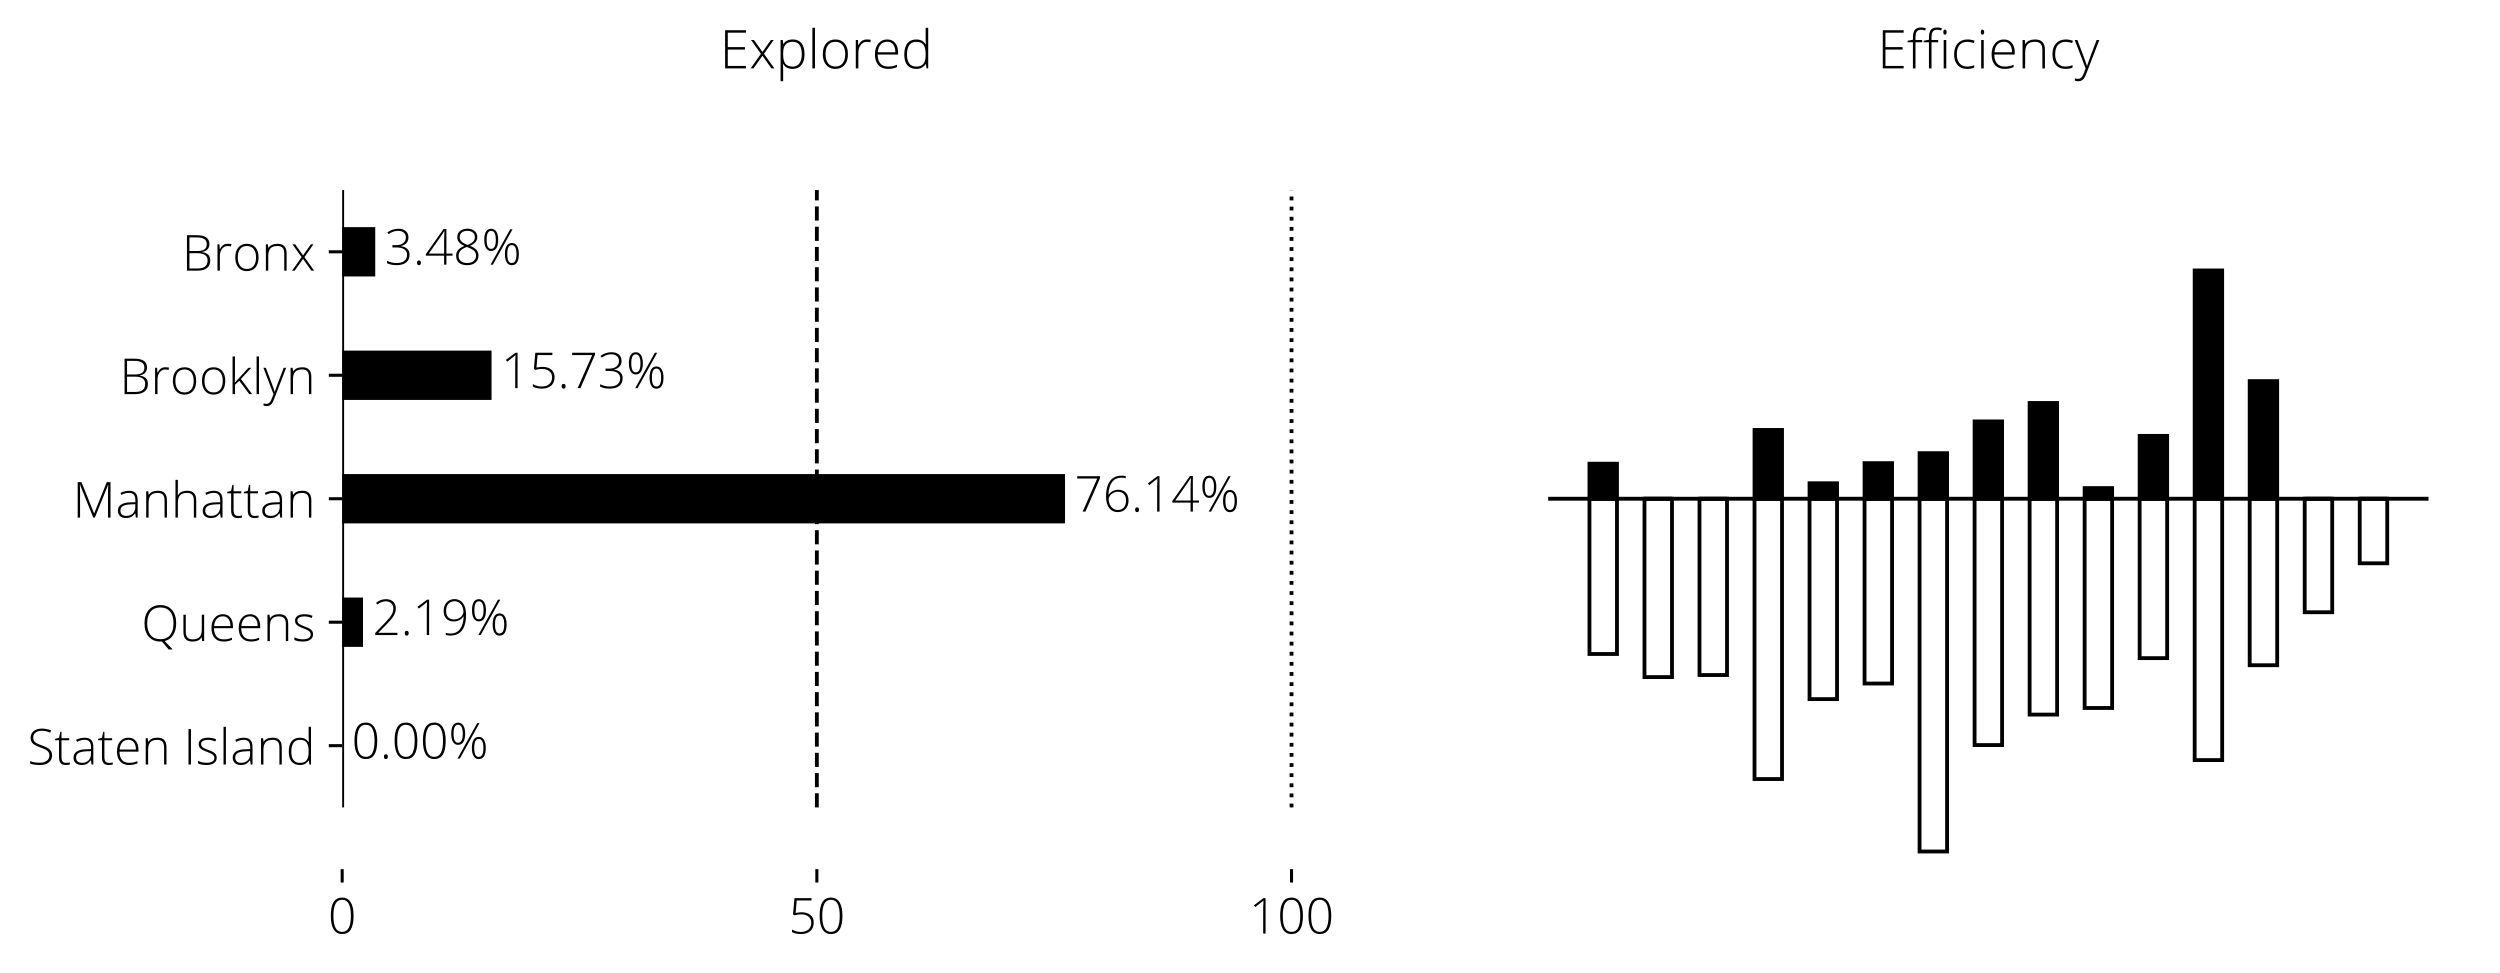
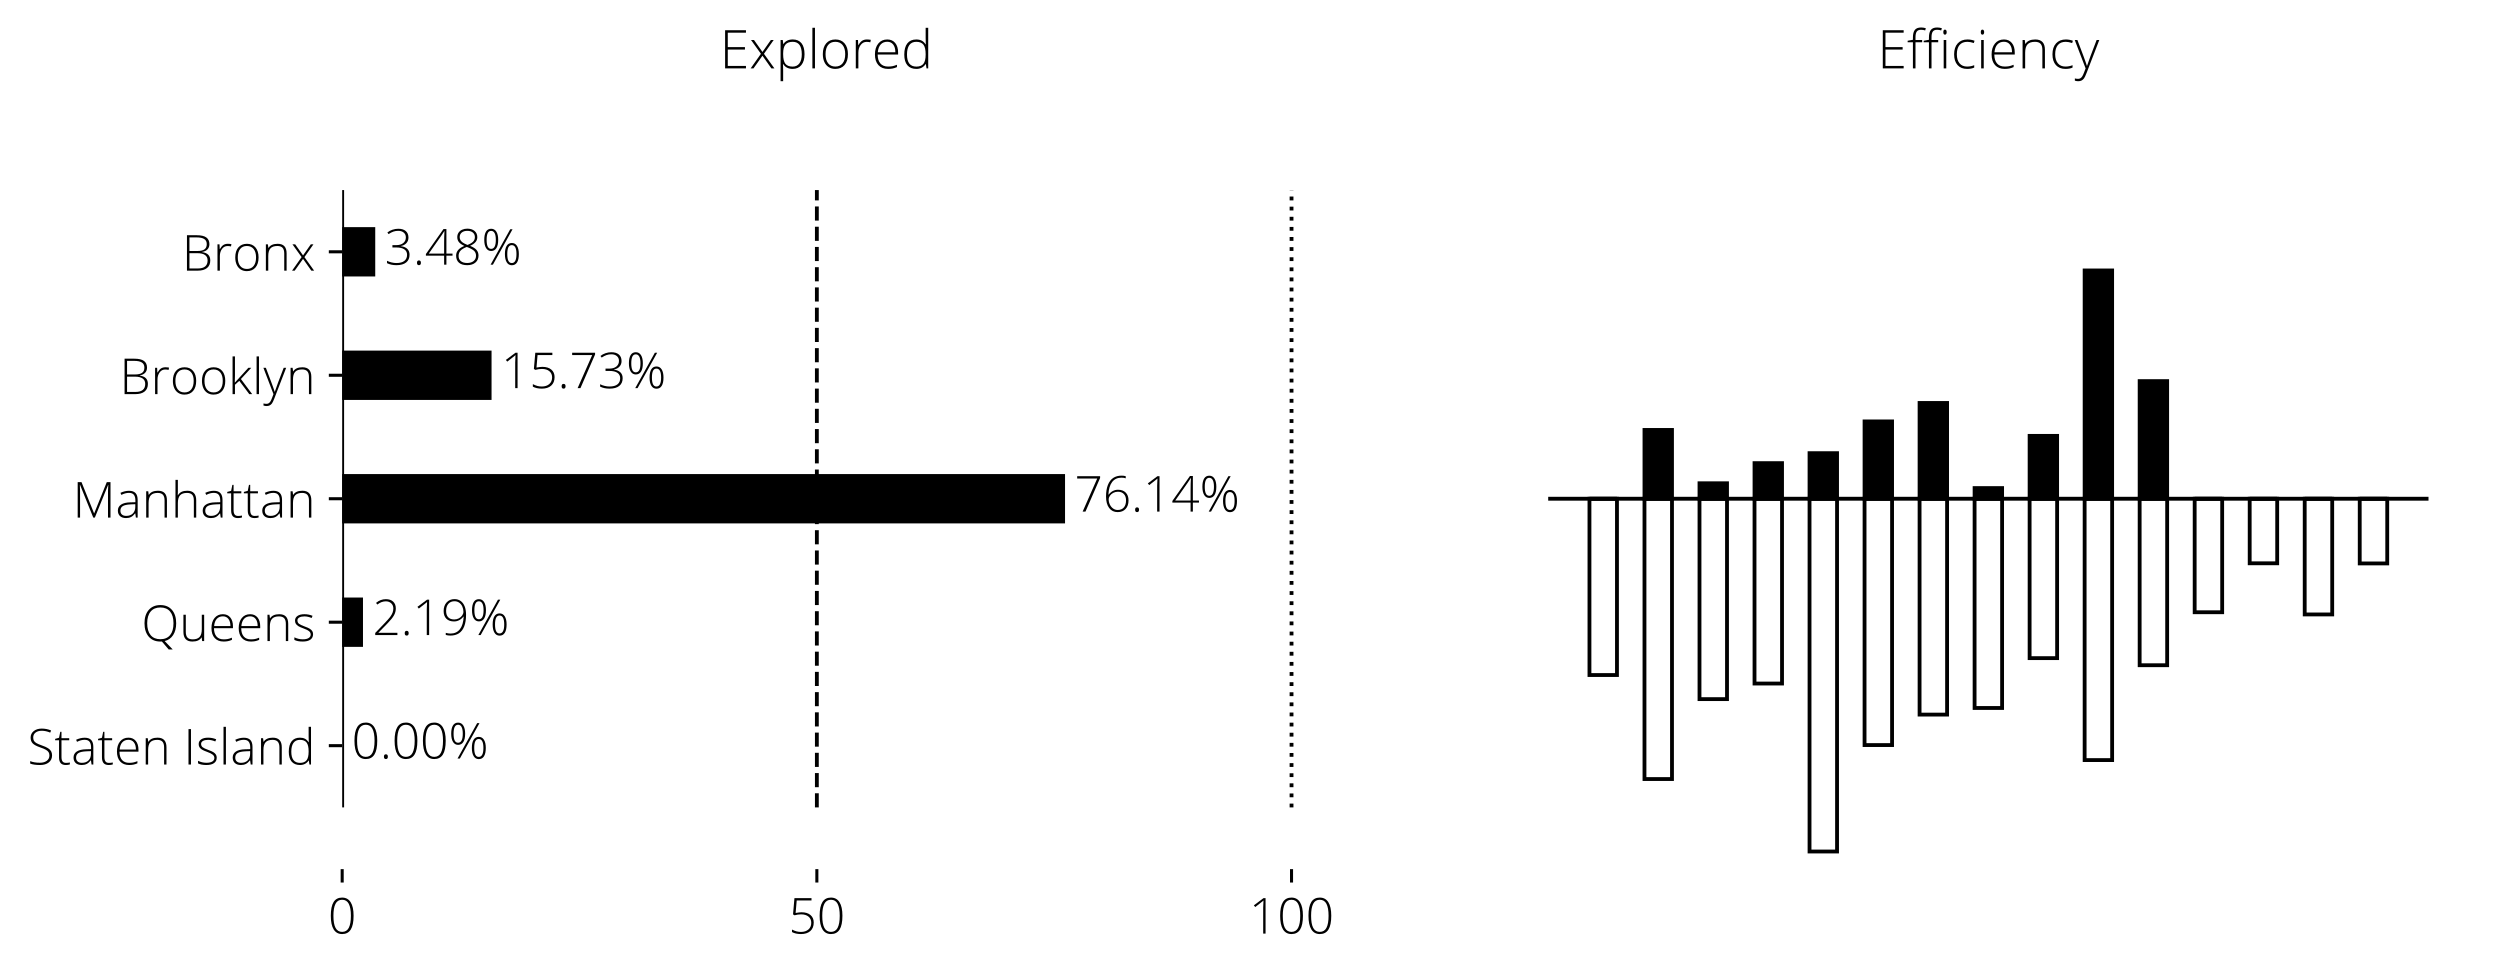
<svg xmlns="http://www.w3.org/2000/svg" xmlns:xlink="http://www.w3.org/1999/xlink" width="654.828pt" height="254.856pt" viewBox="0 0 654.828 254.856" version="1.1">
  <defs>
    <style type="text/css">*{stroke-linejoin: round; stroke-linecap: butt}</style>
  </defs>
  <g id="figure_1">
    <g id="patch_1">
      <path d="M 0 254.856  L 654.828 254.856  L 654.828 0  L 0 0  z " style="fill: #ffffff" />
    </g>
    <g id="axes_1">
      <g id="patch_2">
        <path d="M 89.628 227.654  L 343.265 227.654  L 343.265 33.614  L 89.628 33.614  L 89.628 227.654  z " style="fill: none" />
      </g>
      <g id="patch_3">
-         <path d="M 89.628 201.782  L 89.628 201.782  L 89.628 188.846  L 89.628 188.846  z " clip-path="url(#p1a93012915)" />
+         <path d="M 89.628 201.782  L 89.628 201.782  L 89.628 188.846  L 89.628 188.846  z " clip-path="url(#p0a905db0da)" />
      </g>
      <g id="patch_4">
-         <path d="M 89.628 169.442  L 95.077 169.442  L 95.077 156.506  L 89.628 156.506  z " clip-path="url(#p1a93012915)" />
+         <path d="M 89.628 169.442  L 95.077 169.442  L 95.077 156.506  L 89.628 156.506  z " clip-path="url(#p0a905db0da)" />
      </g>
      <g id="patch_5">
-         <path d="M 89.628 137.102  L 278.967 137.102  L 278.967 124.166  L 89.628 124.166  z " clip-path="url(#p1a93012915)" />
+         <path d="M 89.628 137.102  L 278.967 137.102  L 278.967 124.166  L 89.628 124.166  z " clip-path="url(#p0a905db0da)" />
      </g>
      <g id="patch_6">
-         <path d="M 89.628 104.762  L 128.753 104.762  L 128.753 91.826  L 89.628 91.826  z " clip-path="url(#p1a93012915)" />
+         <path d="M 89.628 104.762  L 128.753 104.762  L 128.753 91.826  L 89.628 91.826  z " clip-path="url(#p0a905db0da)" />
      </g>
      <g id="patch_7">
-         <path d="M 89.628 72.422  L 98.287 72.422  L 98.287 59.486  L 89.628 59.486  z " clip-path="url(#p1a93012915)" />
+         <path d="M 89.628 72.422  L 98.287 72.422  L 98.287 59.486  L 89.628 59.486  z " clip-path="url(#p0a905db0da)" />
      </g>
      <g id="matplotlib.axis_1">
        <g id="xtick_1">
          <g id="line2d_1">
            <defs>
-               <path id="mbbebbec55f" d="M 0 0  L 0 3.5  " style="stroke: #000000; stroke-width: 0.8" />
+               <path id="m823cc54714" d="M 0 0  L 0 3.5  " style="stroke: #000000; stroke-width: 0.8" />
            </defs>
            <g>
-               <use xlink:href="#mbbebbec55f" x="89.628" y="227.654" style="stroke: #000000; stroke-width: 0.8" />
+               <use xlink:href="#m823cc54714" x="89.628" y="227.654" style="stroke: #000000; stroke-width: 0.8" />
            </g>
          </g>
          <g id="text_1">
            <g transform="translate(85.91836 244.5322) scale(0.13 -0.13)">
              <defs>
                <path id="OpenSans-Light-30" d="M 3297 2297  Q 3297 1094 2930 515  Q 2563 -63 1819 -63  Q 1103 -63 731 532  Q 359 1128 359 2297  Q 359 3491 720 4066  Q 1081 4641 1819 4641  Q 2541 4641 2919 4045  Q 3297 3450 3297 2297  z M 697 2297  Q 697 1234 975 726  Q 1253 219 1819 219  Q 2409 219 2679 744  Q 2950 1269 2950 2297  Q 2950 3309 2679 3834  Q 2409 4359 1819 4359  Q 1228 4359 962 3834  Q 697 3309 697 2297  z " transform="scale(0.015625)" />
              </defs>
              <use xlink:href="#OpenSans-Light-30" />
            </g>
          </g>
        </g>
        <g id="xtick_2">
          <g id="line2d_2">
            <g>
-               <use xlink:href="#mbbebbec55f" x="213.96" y="227.654" style="stroke: #000000; stroke-width: 0.8" />
+               <use xlink:href="#m823cc54714" x="213.96" y="227.654" style="stroke: #000000; stroke-width: 0.8" />
            </g>
          </g>
          <g id="text_2">
            <g transform="translate(206.5398 244.5322) scale(0.13 -0.13)">
              <defs>
                <path id="OpenSans-Light-35" d="M 1678 2747  Q 2409 2747 2829 2394  Q 3250 2041 3250 1422  Q 3250 719 2812 328  Q 2375 -63 1606 -63  Q 1266 -63 959 4  Q 653 72 447 197  L 447 519  Q 784 347 1046 280  Q 1309 213 1606 213  Q 2206 213 2568 530  Q 2931 847 2931 1388  Q 2931 1897 2578 2187  Q 2225 2478 1619 2478  Q 1213 2478 769 2356  L 581 2478  L 763 4569  L 2963 4569  L 2963 4269  L 1056 4269  L 916 2656  Q 1403 2747 1678 2747  z " transform="scale(0.015625)" />
              </defs>
              <use xlink:href="#OpenSans-Light-35" />
              <use xlink:href="#OpenSans-Light-30" x="57.08" />
            </g>
          </g>
        </g>
        <g id="xtick_3">
          <g id="line2d_3">
            <g>
-               <use xlink:href="#mbbebbec55f" x="338.292" y="227.654" style="stroke: #000000; stroke-width: 0.8" />
+               <use xlink:href="#m823cc54714" x="338.292" y="227.654" style="stroke: #000000; stroke-width: 0.8" />
            </g>
          </g>
          <g id="text_3">
            <g transform="translate(327.1613 244.5322) scale(0.13 -0.13)">
              <defs>
                <path id="OpenSans-Light-31" d="M 2131 0  L 1825 0  L 1825 3328  Q 1825 3781 1863 4269  Q 1816 4222 1766 4178  Q 1716 4134 800 3419  L 622 3641  L 1863 4569  L 2131 4569  L 2131 0  z " transform="scale(0.015625)" />
              </defs>
              <use xlink:href="#OpenSans-Light-31" />
              <use xlink:href="#OpenSans-Light-30" x="57.08" />
              <use xlink:href="#OpenSans-Light-30" x="114.16" />
            </g>
          </g>
        </g>
      </g>
      <g id="matplotlib.axis_2">
        <g id="ytick_1">
          <g id="line2d_4">
            <defs>
-               <path id="mc8500f0897" d="M 0 0  L -3.5 0  " style="stroke: #000000; stroke-width: 0.8" />
+               <path id="m855f673fe7" d="M 0 0  L -3.5 0  " style="stroke: #000000; stroke-width: 0.8" />
            </defs>
            <g>
-               <use xlink:href="#mc8500f0897" x="89.628" y="195.314" style="stroke: #000000; stroke-width: 0.8" />
+               <use xlink:href="#m855f673fe7" x="89.628" y="195.314" style="stroke: #000000; stroke-width: 0.8" />
            </g>
          </g>
          <g id="text_4">
            <g transform="translate(7.2 200.2532) scale(0.13 -0.13)">
              <defs>
                <path id="OpenSans-Light-53" d="M 3169 1178  Q 3169 606 2748 271  Q 2328 -63 1631 -63  Q 794 -63 347 122  L 347 441  Q 841 231 1606 231  Q 2169 231 2498 489  Q 2828 747 2828 1166  Q 2828 1425 2718 1595  Q 2609 1766 2362 1906  Q 2116 2047 1638 2209  Q 938 2450 670 2729  Q 403 3009 403 3475  Q 403 3988 804 4311  Q 1206 4634 1838 4634  Q 2481 4634 3047 4391  L 2931 4116  Q 2363 4353 1844 4353  Q 1338 4353 1038 4118  Q 738 3884 738 3481  Q 738 3228 830 3065  Q 922 2903 1131 2773  Q 1341 2644 1850 2463  Q 2384 2278 2653 2104  Q 2922 1931 3045 1711  Q 3169 1491 3169 1178  z " transform="scale(0.015625)" />
                <path id="OpenSans-Light-74" d="M 1466 213  Q 1759 213 1978 263  L 1978 13  Q 1753 -63 1459 -63  Q 1009 -63 795 178  Q 581 419 581 934  L 581 3128  L 78 3128  L 78 3309  L 581 3450  L 738 4219  L 897 4219  L 897 3397  L 1894 3397  L 1894 3128  L 897 3128  L 897 978  Q 897 588 1034 400  Q 1172 213 1466 213  z " transform="scale(0.015625)" />
                <path id="OpenSans-Light-61" d="M 2631 0  L 2553 538  L 2528 538  Q 2272 209 2001 73  Q 1731 -63 1363 -63  Q 863 -63 584 193  Q 306 450 306 903  Q 306 1400 720 1675  Q 1134 1950 1919 1966  L 2566 1984  L 2566 2209  Q 2566 2694 2369 2941  Q 2172 3188 1734 3188  Q 1263 3188 756 2925  L 641 3194  Q 1200 3456 1747 3456  Q 2306 3456 2582 3165  Q 2859 2875 2859 2259  L 2859 0  L 2631 0  z M 1381 219  Q 1925 219 2239 530  Q 2553 841 2553 1394  L 2553 1728  L 1959 1703  Q 1244 1669 939 1480  Q 634 1291 634 891  Q 634 572 829 395  Q 1025 219 1381 219  z " transform="scale(0.015625)" />
                <path id="OpenSans-Light-65" d="M 1941 -63  Q 1200 -63 786 393  Q 372 850 372 1672  Q 372 2484 772 2973  Q 1172 3463 1850 3463  Q 2450 3463 2797 3044  Q 3144 2625 3144 1906  L 3144 1656  L 697 1656  Q 703 956 1023 587  Q 1344 219 1941 219  Q 2231 219 2451 259  Q 2672 300 3009 434  L 3009 153  Q 2722 28 2478 -17  Q 2234 -63 1941 -63  z M 1850 3188  Q 1359 3188 1062 2864  Q 766 2541 716 1931  L 2816 1931  Q 2816 2522 2559 2855  Q 2303 3188 1850 3188  z " transform="scale(0.015625)" />
                <path id="OpenSans-Light-6e" d="M 2938 0  L 2938 2203  Q 2938 2716 2722 2948  Q 2506 3181 2053 3181  Q 1444 3181 1161 2873  Q 878 2566 878 1875  L 878 0  L 569 0  L 569 3397  L 831 3397  L 891 2931  L 909 2931  Q 1241 3463 2088 3463  Q 3244 3463 3244 2222  L 3244 0  L 2938 0  z " transform="scale(0.015625)" />
                <path id="OpenSans-Light-20" transform="scale(0.015625)" />
                <path id="OpenSans-Light-49" d="M 647 0  L 647 4569  L 966 4569  L 966 0  L 647 0  z " transform="scale(0.015625)" />
                <path id="OpenSans-Light-73" d="M 2675 884  Q 2675 428 2328 182  Q 1981 -63 1344 -63  Q 663 -63 263 147  L 263 481  Q 775 225 1344 225  Q 1847 225 2108 392  Q 2369 559 2369 838  Q 2369 1094 2161 1269  Q 1953 1444 1478 1613  Q 969 1797 762 1930  Q 556 2063 451 2230  Q 347 2397 347 2638  Q 347 3019 667 3241  Q 988 3463 1563 3463  Q 2113 3463 2606 3256  L 2491 2975  Q 1991 3181 1563 3181  Q 1147 3181 903 3043  Q 659 2906 659 2663  Q 659 2397 848 2237  Q 1038 2078 1588 1881  Q 2047 1716 2256 1583  Q 2466 1450 2570 1281  Q 2675 1113 2675 884  z " transform="scale(0.015625)" />
                <path id="OpenSans-Light-6c" d="M 878 0  L 569 0  L 569 4863  L 878 4863  L 878 0  z " transform="scale(0.015625)" />
                <path id="OpenSans-Light-64" d="M 1813 3463  Q 2181 3463 2450 3328  Q 2719 3194 2931 2869  L 2950 2869  Q 2931 3263 2931 3641  L 2931 4863  L 3238 4863  L 3238 0  L 3034 0  L 2956 519  L 2931 519  Q 2544 -63 1819 -63  Q 1116 -63 744 375  Q 372 813 372 1650  Q 372 2531 740 2997  Q 1109 3463 1813 3463  z M 1813 3181  Q 1256 3181 976 2790  Q 697 2400 697 1656  Q 697 213 1819 213  Q 2394 213 2662 547  Q 2931 881 2931 1650  L 2931 1703  Q 2931 2491 2667 2836  Q 2403 3181 1813 3181  z " transform="scale(0.015625)" />
              </defs>
              <use xlink:href="#OpenSans-Light-53" />
              <use xlink:href="#OpenSans-Light-74" x="54.492" />
              <use xlink:href="#OpenSans-Light-61" x="87.988" />
              <use xlink:href="#OpenSans-Light-74" x="140.967" />
              <use xlink:href="#OpenSans-Light-65" x="174.463" />
              <use xlink:href="#OpenSans-Light-6e" x="229.346" />
              <use xlink:href="#OpenSans-Light-20" x="288.33" />
              <use xlink:href="#OpenSans-Light-49" x="314.307" />
              <use xlink:href="#OpenSans-Light-73" x="339.502" />
              <use xlink:href="#OpenSans-Light-6c" x="386.084" />
              <use xlink:href="#OpenSans-Light-61" x="408.691" />
              <use xlink:href="#OpenSans-Light-6e" x="461.67" />
              <use xlink:href="#OpenSans-Light-64" x="520.654" />
            </g>
          </g>
        </g>
        <g id="ytick_2">
          <g id="line2d_5">
            <g>
-               <use xlink:href="#mc8500f0897" x="89.628" y="162.974" style="stroke: #000000; stroke-width: 0.8" />
+               <use xlink:href="#m855f673fe7" x="89.628" y="162.974" style="stroke: #000000; stroke-width: 0.8" />
            </g>
          </g>
          <g id="text_5">
            <g transform="translate(37.03094 167.9132) scale(0.13 -0.13)">
              <defs>
                <path id="OpenSans-Light-51" d="M 4488 2291  Q 4488 1372 4094 770  Q 3700 169 3003 0  L 4044 -1088  L 3525 -1088  L 2644 -56  L 2541 -63  L 2444 -63  Q 1491 -63 947 570  Q 403 1203 403 2297  Q 403 3388 951 4014  Q 1500 4641 2450 4641  Q 3406 4641 3947 4011  Q 4488 3381 4488 2291  z M 750 2291  Q 750 1309 1187 773  Q 1625 238 2444 238  Q 3269 238 3705 769  Q 4141 1300 4141 2291  Q 4141 3278 3705 3804  Q 3269 4331 2450 4331  Q 1634 4331 1192 3800  Q 750 3269 750 2291  z " transform="scale(0.015625)" />
                <path id="OpenSans-Light-75" d="M 838 3397  L 838 1197  Q 838 684 1053 451  Q 1269 219 1722 219  Q 2328 219 2614 525  Q 2900 831 2900 1522  L 2900 3397  L 3206 3397  L 3206 0  L 2944 0  L 2888 469  L 2869 469  Q 2538 -63 1691 -63  Q 531 -63 531 1178  L 531 3397  L 838 3397  z " transform="scale(0.015625)" />
              </defs>
              <use xlink:href="#OpenSans-Light-51" />
              <use xlink:href="#OpenSans-Light-75" x="76.416" />
              <use xlink:href="#OpenSans-Light-65" x="135.4" />
              <use xlink:href="#OpenSans-Light-65" x="190.283" />
              <use xlink:href="#OpenSans-Light-6e" x="245.166" />
              <use xlink:href="#OpenSans-Light-73" x="304.15" />
            </g>
          </g>
        </g>
        <g id="ytick_3">
          <g id="line2d_6">
            <g>
-               <use xlink:href="#mc8500f0897" x="89.628" y="130.634" style="stroke: #000000; stroke-width: 0.8" />
+               <use xlink:href="#m855f673fe7" x="89.628" y="130.634" style="stroke: #000000; stroke-width: 0.8" />
            </g>
          </g>
          <g id="text_6">
            <g transform="translate(19.03406 135.5732) scale(0.13 -0.13)">
              <defs>
                <path id="OpenSans-Light-4d" d="M 2656 0  L 953 4219  L 928 4219  Q 953 3831 953 3425  L 953 0  L 647 0  L 647 4569  L 1141 4569  L 2759 550  L 2778 550  L 4397 4569  L 4878 4569  L 4878 0  L 4556 0  L 4556 3463  Q 4556 3825 4594 4213  L 4569 4213  L 2859 0  L 2656 0  z " transform="scale(0.015625)" />
                <path id="OpenSans-Light-68" d="M 2938 0  L 2938 2203  Q 2938 2716 2722 2948  Q 2506 3181 2053 3181  Q 1444 3181 1161 2873  Q 878 2566 878 1875  L 878 0  L 569 0  L 569 4863  L 878 4863  L 878 3316  L 863 2881  L 884 2881  Q 1075 3188 1365 3325  Q 1656 3463 2088 3463  Q 3244 3463 3244 2222  L 3244 0  L 2938 0  z " transform="scale(0.015625)" />
              </defs>
              <use xlink:href="#OpenSans-Light-4d" />
              <use xlink:href="#OpenSans-Light-61" x="86.279" />
              <use xlink:href="#OpenSans-Light-6e" x="139.258" />
              <use xlink:href="#OpenSans-Light-68" x="198.242" />
              <use xlink:href="#OpenSans-Light-61" x="257.227" />
              <use xlink:href="#OpenSans-Light-74" x="310.205" />
              <use xlink:href="#OpenSans-Light-74" x="343.701" />
              <use xlink:href="#OpenSans-Light-61" x="377.197" />
              <use xlink:href="#OpenSans-Light-6e" x="430.176" />
            </g>
          </g>
        </g>
        <g id="ytick_4">
          <g id="line2d_7">
            <g>
-               <use xlink:href="#mc8500f0897" x="89.628" y="98.294" style="stroke: #000000; stroke-width: 0.8" />
+               <use xlink:href="#m855f673fe7" x="89.628" y="98.294" style="stroke: #000000; stroke-width: 0.8" />
            </g>
          </g>
          <g id="text_7">
            <g transform="translate(31.31703 103.2332) scale(0.13 -0.13)">
              <defs>
                <path id="OpenSans-Light-42" d="M 647 4569  L 1900 4569  Q 2747 4569 3144 4281  Q 3541 3994 3541 3413  Q 3541 3016 3298 2752  Q 3056 2488 2591 2413  L 2591 2394  Q 3138 2313 3395 2048  Q 3653 1784 3653 1313  Q 3653 681 3234 340  Q 2816 0 2047 0  L 647 0  L 647 4569  z M 966 2534  L 1972 2534  Q 2616 2534 2908 2748  Q 3200 2963 3200 3419  Q 3200 3875 2870 4081  Q 2541 4288 1888 4288  L 966 4288  L 966 2534  z M 966 2253  L 966 281  L 2041 281  Q 3309 281 3309 1313  Q 3309 2253 1972 2253  L 966 2253  z " transform="scale(0.015625)" />
                <path id="OpenSans-Light-72" d="M 1906 3463  Q 2122 3463 2369 3419  L 2309 3122  Q 2097 3175 1869 3175  Q 1434 3175 1156 2806  Q 878 2438 878 1875  L 878 0  L 569 0  L 569 3397  L 831 3397  L 863 2784  L 884 2784  Q 1094 3159 1331 3311  Q 1569 3463 1906 3463  z " transform="scale(0.015625)" />
                <path id="OpenSans-Light-6f" d="M 3378 1703  Q 3378 872 2975 404  Q 2572 -63 1863 -63  Q 1416 -63 1075 153  Q 734 369 553 772  Q 372 1175 372 1703  Q 372 2534 775 2998  Q 1178 3463 1881 3463  Q 2581 3463 2979 2992  Q 3378 2522 3378 1703  z M 697 1703  Q 697 1003 1005 611  Q 1313 219 1875 219  Q 2438 219 2745 611  Q 3053 1003 3053 1703  Q 3053 2406 2742 2793  Q 2431 3181 1869 3181  Q 1306 3181 1001 2795  Q 697 2409 697 1703  z " transform="scale(0.015625)" />
                <path id="OpenSans-Light-6b" d="M 872 1491  L 2606 3397  L 2981 3397  L 1644 1947  L 3097 0  L 2725 0  L 1434 1716  L 878 1209  L 878 0  L 569 0  L 569 4863  L 878 4863  L 878 2425  L 856 1491  L 872 1491  z " transform="scale(0.015625)" />
                <path id="OpenSans-Light-79" d="M 0 3397  L 319 3397  L 1038 1491  Q 1366 613 1453 306  L 1472 306  Q 1603 709 1900 1509  L 2619 3397  L 2938 3397  L 1416 -550  Q 1231 -1031 1106 -1200  Q 981 -1369 814 -1453  Q 647 -1538 409 -1538  Q 231 -1538 13 -1472  L 13 -1203  Q 194 -1253 403 -1253  Q 563 -1253 684 -1178  Q 806 -1103 904 -945  Q 1003 -788 1133 -445  Q 1263 -103 1300 0  L 0 3397  z " transform="scale(0.015625)" />
              </defs>
              <use xlink:href="#OpenSans-Light-42" />
              <use xlink:href="#OpenSans-Light-72" x="62.695" />
              <use xlink:href="#OpenSans-Light-6f" x="101.611" />
              <use xlink:href="#OpenSans-Light-6f" x="160.205" />
              <use xlink:href="#OpenSans-Light-6b" x="218.799" />
              <use xlink:href="#OpenSans-Light-6c" x="267.188" />
              <use xlink:href="#OpenSans-Light-79" x="289.795" />
              <use xlink:href="#OpenSans-Light-6e" x="335.693" />
            </g>
          </g>
        </g>
        <g id="ytick_5">
          <g id="line2d_8">
            <g>
-               <use xlink:href="#mc8500f0897" x="89.628" y="65.954" style="stroke: #000000; stroke-width: 0.8" />
+               <use xlink:href="#m855f673fe7" x="89.628" y="65.954" style="stroke: #000000; stroke-width: 0.8" />
            </g>
          </g>
          <g id="text_8">
            <g transform="translate(47.65641 70.89317) scale(0.13 -0.13)">
              <defs>
                <path id="OpenSans-Light-78" d="M 1403 1747  L 219 3397  L 575 3397  L 1588 1966  L 2591 3397  L 2931 3397  L 1766 1747  L 3016 0  L 2656 0  L 1588 1516  L 513 0  L 172 0  L 1403 1747  z " transform="scale(0.015625)" />
              </defs>
              <use xlink:href="#OpenSans-Light-42" />
              <use xlink:href="#OpenSans-Light-72" x="62.695" />
              <use xlink:href="#OpenSans-Light-6f" x="101.611" />
              <use xlink:href="#OpenSans-Light-6e" x="160.205" />
              <use xlink:href="#OpenSans-Light-78" x="219.189" />
            </g>
          </g>
        </g>
      </g>
      <g id="LineCollection_1">
-         <path d="M 89.628 211.484  L 89.628 49.784  " clip-path="url(#p1a93012915)" style="fill: none; stroke: #000000" />
+         <path d="M 89.628 211.484  L 89.628 49.784  " clip-path="url(#p0a905db0da)" style="fill: none; stroke: #000000" />
      </g>
      <g id="LineCollection_2">
-         <path d="M 213.96 211.484  L 213.96 49.784  " clip-path="url(#p1a93012915)" style="fill: none; stroke-dasharray: 3.7,1.6; stroke-dashoffset: 0; stroke: #000000" />
+         <path d="M 213.96 211.484  L 213.96 49.784  " clip-path="url(#p0a905db0da)" style="fill: none; stroke-dasharray: 3.7,1.6; stroke-dashoffset: 0; stroke: #000000" />
      </g>
      <g id="LineCollection_3">
-         <path d="M 338.292 211.484  L 338.292 49.784  " clip-path="url(#p1a93012915)" style="fill: none; stroke-dasharray: 1,1.65; stroke-dashoffset: 0; stroke: #000000" />
+         <path d="M 338.292 211.484  L 338.292 49.784  " clip-path="url(#p0a905db0da)" style="fill: none; stroke-dasharray: 1,1.65; stroke-dashoffset: 0; stroke: #000000" />
      </g>
      <g id="text_9">
        <g transform="translate(92.11507 198.6911) scale(0.13 -0.13)">
          <defs>
            <path id="OpenSans-Light-2e" d="M 506 244  Q 506 550 756 550  Q 1013 550 1013 244  Q 1013 -63 756 -63  Q 506 -63 506 244  z " transform="scale(0.015625)" />
            <path id="OpenSans-Light-25" d="M 659 3206  Q 659 2625 800 2333  Q 941 2041 1241 2041  Q 1844 2041 1844 3206  Q 1844 3781 1689 4070  Q 1534 4359 1241 4359  Q 941 4359 800 4070  Q 659 3781 659 3206  z M 2150 3206  Q 2150 2500 1915 2133  Q 1681 1766 1241 1766  Q 825 1766 589 2142  Q 353 2519 353 3206  Q 353 3903 578 4268  Q 803 4634 1241 4634  Q 1675 4634 1912 4257  Q 2150 3881 2150 3206  z M 3322 1369  Q 3322 791 3462 502  Q 3603 213 3903 213  Q 4506 213 4506 1369  Q 4506 2522 3903 2522  Q 3603 2522 3462 2236  Q 3322 1950 3322 1369  z M 4813 1369  Q 4813 663 4581 295  Q 4350 -72 3909 -72  Q 3484 -72 3250 308  Q 3016 688 3016 1369  Q 3016 2072 3245 2434  Q 3475 2797 3909 2797  Q 4338 2797 4575 2422  Q 4813 2047 4813 1369  z M 4000 4569  L 1466 0  L 1166 0  L 3700 4569  L 4000 4569  z " transform="scale(0.015625)" />
          </defs>
          <use xlink:href="#OpenSans-Light-30" />
          <use xlink:href="#OpenSans-Light-2e" x="57.08" />
          <use xlink:href="#OpenSans-Light-30" x="80.859" />
          <use xlink:href="#OpenSans-Light-30" x="137.939" />
          <use xlink:href="#OpenSans-Light-25" x="195.02" />
        </g>
      </g>
      <g id="text_10">
        <g transform="translate(97.5641 166.3511) scale(0.13 -0.13)">
          <defs>
            <path id="OpenSans-Light-32" d="M 3213 0  L 353 0  L 353 275  L 1569 1544  Q 2081 2075 2287 2356  Q 2494 2638 2591 2894  Q 2688 3150 2688 3431  Q 2688 3841 2419 4097  Q 2150 4353 1722 4353  Q 1150 4353 628 3938  L 459 4153  Q 1031 4634 1728 4634  Q 2325 4634 2667 4315  Q 3009 3997 3009 3438  Q 3009 2984 2779 2561  Q 2550 2138 1941 1516  L 769 313  L 769 300  L 3213 300  L 3213 0  z " transform="scale(0.015625)" />
            <path id="OpenSans-Light-39" d="M 3238 2631  Q 3238 1731 3002 1125  Q 2766 519 2314 228  Q 1863 -63 1222 -63  Q 897 -63 622 19  L 622 288  Q 756 244 945 220  Q 1134 197 1234 197  Q 2006 197 2443 755  Q 2881 1313 2931 2381  L 2894 2381  Q 2666 2081 2350 1920  Q 2034 1759 1691 1759  Q 1056 1759 701 2109  Q 347 2459 347 3103  Q 347 3791 736 4216  Q 1125 4641 1747 4641  Q 2197 4641 2534 4405  Q 2872 4169 3055 3712  Q 3238 3256 3238 2631  z M 1747 4366  Q 1253 4366 959 4033  Q 666 3700 666 3122  Q 666 2578 937 2297  Q 1209 2016 1716 2016  Q 2031 2016 2304 2156  Q 2578 2297 2739 2530  Q 2900 2763 2900 3003  Q 2900 3369 2754 3687  Q 2609 4006 2348 4186  Q 2088 4366 1747 4366  z " transform="scale(0.015625)" />
          </defs>
          <use xlink:href="#OpenSans-Light-32" />
          <use xlink:href="#OpenSans-Light-2e" x="57.08" />
          <use xlink:href="#OpenSans-Light-31" x="80.859" />
          <use xlink:href="#OpenSans-Light-39" x="137.939" />
          <use xlink:href="#OpenSans-Light-25" x="195.02" />
        </g>
      </g>
      <g id="text_11">
        <g transform="translate(281.4537 134.0111) scale(0.13 -0.13)">
          <defs>
            <path id="OpenSans-Light-37" d="M 1044 0  L 2925 4269  L 341 4269  L 341 4569  L 3297 4569  L 3297 4341  L 1409 0  L 1044 0  z " transform="scale(0.015625)" />
            <path id="OpenSans-Light-36" d="M 409 1947  Q 409 2838 651 3445  Q 894 4053 1339 4347  Q 1784 4641 2413 4641  Q 2706 4641 2950 4569  L 2950 4294  Q 2722 4378 2400 4378  Q 1628 4378 1198 3822  Q 769 3266 716 2203  L 756 2203  Q 994 2509 1300 2665  Q 1606 2822 1947 2822  Q 2588 2822 2948 2456  Q 3309 2091 3309 1447  Q 3309 747 2929 342  Q 2550 -63 1906 -63  Q 1213 -63 811 467  Q 409 997 409 1947  z M 1906 213  Q 2419 213 2703 534  Q 2988 856 2988 1453  Q 2988 1978 2706 2272  Q 2425 2566 1941 2566  Q 1622 2566 1348 2425  Q 1075 2284 912 2051  Q 750 1819 750 1575  Q 750 1228 904 908  Q 1059 588 1323 400  Q 1588 213 1906 213  z " transform="scale(0.015625)" />
            <path id="OpenSans-Light-34" d="M 3566 1166  L 2778 1166  L 2778 0  L 2484 0  L 2484 1166  L 134 1166  L 134 1375  L 2400 4594  L 2778 4594  L 2778 1434  L 3566 1434  L 3566 1166  z M 2484 1434  L 2484 2741  Q 2484 3684 2528 4325  L 2503 4325  Q 2441 4209 2119 3738  L 506 1434  L 2484 1434  z " transform="scale(0.015625)" />
          </defs>
          <use xlink:href="#OpenSans-Light-37" />
          <use xlink:href="#OpenSans-Light-36" x="57.08" />
          <use xlink:href="#OpenSans-Light-2e" x="114.16" />
          <use xlink:href="#OpenSans-Light-31" x="137.939" />
          <use xlink:href="#OpenSans-Light-34" x="195.02" />
          <use xlink:href="#OpenSans-Light-25" x="252.1" />
        </g>
      </g>
      <g id="text_12">
        <g transform="translate(131.2399 101.6711) scale(0.13 -0.13)">
          <defs>
            <path id="OpenSans-Light-33" d="M 3059 3494  Q 3059 3069 2792 2778  Q 2525 2488 2075 2406  L 2075 2388  Q 2625 2319 2912 2037  Q 3200 1756 3200 1281  Q 3200 641 2764 289  Q 2328 -63 1509 -63  Q 813 -63 294 197  L 294 506  Q 556 369 882 291  Q 1209 213 1497 213  Q 2188 213 2534 492  Q 2881 772 2881 1281  Q 2881 1734 2526 1978  Q 2172 2222 1484 2222  L 991 2222  L 991 2522  L 1491 2522  Q 2059 2522 2392 2792  Q 2725 3063 2725 3525  Q 2725 3906 2454 4136  Q 2184 4366 1747 4366  Q 1406 4366 1125 4270  Q 844 4175 494 3944  L 341 4153  Q 606 4375 981 4504  Q 1356 4634 1741 4634  Q 2372 4634 2715 4336  Q 3059 4038 3059 3494  z " transform="scale(0.015625)" />
          </defs>
          <use xlink:href="#OpenSans-Light-31" />
          <use xlink:href="#OpenSans-Light-35" x="57.08" />
          <use xlink:href="#OpenSans-Light-2e" x="114.16" />
          <use xlink:href="#OpenSans-Light-37" x="137.939" />
          <use xlink:href="#OpenSans-Light-33" x="195.02" />
          <use xlink:href="#OpenSans-Light-25" x="252.1" />
        </g>
      </g>
      <g id="text_13">
        <g transform="translate(100.7736 69.33114) scale(0.13 -0.13)">
          <defs>
            <path id="OpenSans-Light-38" d="M 1819 4647  Q 2400 4647 2754 4350  Q 3109 4053 3109 3547  Q 3109 3197 2889 2928  Q 2669 2659 2175 2431  Q 2775 2184 3019 1890  Q 3263 1597 3263 1178  Q 3263 613 2867 275  Q 2472 -63 1806 -63  Q 1116 -63 747 253  Q 378 569 378 1172  Q 378 1581 637 1890  Q 897 2200 1441 2419  Q 938 2656 731 2920  Q 525 3184 525 3553  Q 525 3881 690 4129  Q 856 4378 1154 4512  Q 1453 4647 1819 4647  z M 697 1125  Q 697 694 989 456  Q 1281 219 1806 219  Q 2319 219 2631 470  Q 2944 722 2944 1153  Q 2944 1541 2698 1783  Q 2453 2025 1753 2291  Q 1178 2069 937 1800  Q 697 1531 697 1125  z M 1813 4366  Q 1372 4366 1105 4148  Q 838 3931 838 3553  Q 838 3334 936 3167  Q 1034 3000 1220 2864  Q 1406 2728 1844 2547  Q 2353 2744 2575 2981  Q 2797 3219 2797 3553  Q 2797 3928 2533 4147  Q 2269 4366 1813 4366  z " transform="scale(0.015625)" />
          </defs>
          <use xlink:href="#OpenSans-Light-33" />
          <use xlink:href="#OpenSans-Light-2e" x="57.08" />
          <use xlink:href="#OpenSans-Light-34" x="80.859" />
          <use xlink:href="#OpenSans-Light-38" x="137.939" />
          <use xlink:href="#OpenSans-Light-25" x="195.02" />
        </g>
      </g>
      <g id="text_14">
        <g transform="translate(188.5144 17.91219) scale(0.14 -0.14)">
          <defs>
            <path id="OpenSans-Light-45" d="M 3144 0  L 647 0  L 647 4569  L 3144 4569  L 3144 4275  L 966 4275  L 966 2547  L 3022 2547  L 3022 2253  L 966 2253  L 966 294  L 3144 294  L 3144 0  z " transform="scale(0.015625)" />
            <path id="OpenSans-Light-70" d="M 2022 -63  Q 1238 -63 878 525  L 856 525  L 866 263  Q 878 31 878 -244  L 878 -1538  L 569 -1538  L 569 3397  L 831 3397  L 891 2913  L 909 2913  Q 1259 3463 2028 3463  Q 2716 3463 3077 3011  Q 3438 2559 3438 1697  Q 3438 859 3058 398  Q 2678 -63 2022 -63  z M 2016 213  Q 2538 213 2823 600  Q 3109 988 3109 1684  Q 3109 3181 2028 3181  Q 1434 3181 1156 2854  Q 878 2528 878 1791  L 878 1691  Q 878 894 1145 553  Q 1413 213 2016 213  z " transform="scale(0.015625)" />
          </defs>
          <use xlink:href="#OpenSans-Light-45" />
          <use xlink:href="#OpenSans-Light-78" x="55.176" />
          <use xlink:href="#OpenSans-Light-70" x="104.98" />
          <use xlink:href="#OpenSans-Light-6c" x="164.502" />
          <use xlink:href="#OpenSans-Light-6f" x="187.109" />
          <use xlink:href="#OpenSans-Light-72" x="245.703" />
          <use xlink:href="#OpenSans-Light-65" x="284.619" />
          <use xlink:href="#OpenSans-Light-64" x="339.502" />
        </g>
      </g>
    </g>
    <g id="axes_2">
      <g id="patch_8">
-         <path d="M 416.329 130.634  L 423.535 130.634  L 423.535 121.456  L 416.329 121.456  z " clip-path="url(#p360598579e)" style="stroke: #000000; stroke-linejoin: miter" />
+         <path d="M 416.329 130.634  L 423.535 130.634  L 423.535 130.634  L 416.329 130.634  z " clip-path="url(#pdc685f6930)" style="stroke: #000000; stroke-linejoin: miter" />
      </g>
      <g id="patch_9">
-         <path d="M 430.741 130.634  L 437.946 130.634  L 437.946 130.634  L 430.741 130.634  z " clip-path="url(#p360598579e)" style="stroke: #000000; stroke-linejoin: miter" />
+         <path d="M 430.741 130.634  L 437.946 130.634  L 437.946 112.615  L 430.741 112.615  z " clip-path="url(#pdc685f6930)" style="stroke: #000000; stroke-linejoin: miter" />
      </g>
      <g id="patch_10">
-         <path d="M 445.152 130.634  L 452.357 130.634  L 452.357 130.634  L 445.152 130.634  z " clip-path="url(#p360598579e)" style="stroke: #000000; stroke-linejoin: miter" />
+         <path d="M 445.152 130.634  L 452.357 130.634  L 452.357 126.582  L 445.152 126.582  z " clip-path="url(#pdc685f6930)" style="stroke: #000000; stroke-linejoin: miter" />
      </g>
      <g id="patch_11">
-         <path d="M 459.563 130.634  L 466.768 130.634  L 466.768 112.615  L 459.563 112.615  z " clip-path="url(#p360598579e)" style="stroke: #000000; stroke-linejoin: miter" />
+         <path d="M 459.563 130.634  L 466.768 130.634  L 466.768 121.309  L 459.563 121.309  z " clip-path="url(#pdc685f6930)" style="stroke: #000000; stroke-linejoin: miter" />
      </g>
      <g id="patch_12">
-         <path d="M 473.974 130.634  L 481.18 130.634  L 481.18 126.582  L 473.974 126.582  z " clip-path="url(#p360598579e)" style="stroke: #000000; stroke-linejoin: miter" />
+         <path d="M 473.974 130.634  L 481.18 130.634  L 481.18 118.698  L 473.974 118.698  z " clip-path="url(#pdc685f6930)" style="stroke: #000000; stroke-linejoin: miter" />
      </g>
      <g id="patch_13">
-         <path d="M 488.385 130.634  L 495.591 130.634  L 495.591 121.309  L 488.385 121.309  z " clip-path="url(#p360598579e)" style="stroke: #000000; stroke-linejoin: miter" />
+         <path d="M 488.385 130.634  L 495.591 130.634  L 495.591 110.382  L 488.385 110.382  z " clip-path="url(#pdc685f6930)" style="stroke: #000000; stroke-linejoin: miter" />
      </g>
      <g id="patch_14">
-         <path d="M 502.796 130.634  L 510.002 130.634  L 510.002 118.698  L 502.796 118.698  z " clip-path="url(#p360598579e)" style="stroke: #000000; stroke-linejoin: miter" />
+         <path d="M 502.796 130.634  L 510.002 130.634  L 510.002 105.549  L 502.796 105.549  z " clip-path="url(#pdc685f6930)" style="stroke: #000000; stroke-linejoin: miter" />
      </g>
      <g id="patch_15">
-         <path d="M 517.207 130.634  L 524.413 130.634  L 524.413 110.382  L 517.207 110.382  z " clip-path="url(#p360598579e)" style="stroke: #000000; stroke-linejoin: miter" />
+         <path d="M 517.207 130.634  L 524.413 130.634  L 524.413 127.842  L 517.207 127.842  z " clip-path="url(#pdc685f6930)" style="stroke: #000000; stroke-linejoin: miter" />
      </g>
      <g id="patch_16">
-         <path d="M 531.619 130.634  L 538.824 130.634  L 538.824 105.549  L 531.619 105.549  z " clip-path="url(#p360598579e)" style="stroke: #000000; stroke-linejoin: miter" />
+         <path d="M 531.619 130.634  L 538.824 130.634  L 538.824 114.169  L 531.619 114.169  z " clip-path="url(#pdc685f6930)" style="stroke: #000000; stroke-linejoin: miter" />
      </g>
      <g id="patch_17">
-         <path d="M 546.03 130.634  L 553.235 130.634  L 553.235 127.842  L 546.03 127.842  z " clip-path="url(#p360598579e)" style="stroke: #000000; stroke-linejoin: miter" />
+         <path d="M 546.03 130.634  L 553.235 130.634  L 553.235 70.84  L 546.03 70.84  z " clip-path="url(#pdc685f6930)" style="stroke: #000000; stroke-linejoin: miter" />
      </g>
      <g id="patch_18">
-         <path d="M 560.441 130.634  L 567.647 130.634  L 567.647 114.169  L 560.441 114.169  z " clip-path="url(#p360598579e)" style="stroke: #000000; stroke-linejoin: miter" />
+         <path d="M 560.441 130.634  L 567.647 130.634  L 567.647 99.823  L 560.441 99.823  z " clip-path="url(#pdc685f6930)" style="stroke: #000000; stroke-linejoin: miter" />
      </g>
      <g id="patch_19">
-         <path d="M 574.852 130.634  L 582.058 130.634  L 582.058 70.84  L 574.852 70.84  z " clip-path="url(#p360598579e)" style="stroke: #000000; stroke-linejoin: miter" />
+         <path d="M 574.852 130.634  L 582.058 130.634  L 582.058 130.634  L 574.852 130.634  z " clip-path="url(#pdc685f6930)" style="stroke: #000000; stroke-linejoin: miter" />
      </g>
      <g id="patch_20">
-         <path d="M 589.263 130.634  L 596.469 130.634  L 596.469 99.823  L 589.263 99.823  z " clip-path="url(#p360598579e)" style="stroke: #000000; stroke-linejoin: miter" />
+         <path d="M 589.263 130.634  L 596.469 130.634  L 596.469 130.634  L 589.263 130.634  z " clip-path="url(#pdc685f6930)" style="stroke: #000000; stroke-linejoin: miter" />
      </g>
      <g id="patch_21">
-         <path d="M 603.674 130.634  L 610.88 130.634  L 610.88 130.634  L 603.674 130.634  z " clip-path="url(#p360598579e)" style="stroke: #000000; stroke-linejoin: miter" />
+         <path d="M 603.674 130.634  L 610.88 130.634  L 610.88 130.634  L 603.674 130.634  z " clip-path="url(#pdc685f6930)" style="stroke: #000000; stroke-linejoin: miter" />
      </g>
      <g id="patch_22">
-         <path d="M 618.086 130.634  L 625.291 130.634  L 625.291 130.634  L 618.086 130.634  z " clip-path="url(#p360598579e)" style="stroke: #000000; stroke-linejoin: miter" />
+         <path d="M 618.086 130.634  L 625.291 130.634  L 625.291 130.634  L 618.086 130.634  z " clip-path="url(#pdc685f6930)" style="stroke: #000000; stroke-linejoin: miter" />
      </g>
      <g id="patch_23">
-         <path d="M 416.329 130.634  L 423.535 130.634  L 423.535 171.301  L 416.329 171.301  L 416.329 130.634  z " clip-path="url(#p360598579e)" style="fill: none; stroke: #000000; stroke-linejoin: miter" />
+         <path d="M 416.329 130.634  L 423.535 130.634  L 423.535 176.812  L 416.329 176.812  L 416.329 130.634  z " clip-path="url(#pdc685f6930)" style="fill: none; stroke: #000000; stroke-linejoin: miter" />
      </g>
      <g id="patch_24">
-         <path d="M 430.741 130.634  L 437.946 130.634  L 437.946 177.349  L 430.741 177.349  L 430.741 130.634  z " clip-path="url(#p360598579e)" style="fill: none; stroke: #000000; stroke-linejoin: miter" />
+         <path d="M 430.741 130.634  L 437.946 130.634  L 437.946 204.056  L 430.741 204.056  L 430.741 130.634  z " clip-path="url(#pdc685f6930)" style="fill: none; stroke: #000000; stroke-linejoin: miter" />
      </g>
      <g id="patch_25">
-         <path d="M 445.152 130.634  L 452.357 130.634  L 452.357 176.812  L 445.152 176.812  L 445.152 130.634  z " clip-path="url(#p360598579e)" style="fill: none; stroke: #000000; stroke-linejoin: miter" />
+         <path d="M 445.152 130.634  L 452.357 130.634  L 452.357 183.122  L 445.152 183.122  L 445.152 130.634  z " clip-path="url(#pdc685f6930)" style="fill: none; stroke: #000000; stroke-linejoin: miter" />
      </g>
      <g id="patch_26">
-         <path d="M 459.563 130.634  L 466.768 130.634  L 466.768 204.056  L 459.563 204.056  L 459.563 130.634  z " clip-path="url(#p360598579e)" style="fill: none; stroke: #000000; stroke-linejoin: miter" />
+         <path d="M 459.563 130.634  L 466.768 130.634  L 466.768 179.039  L 459.563 179.039  L 459.563 130.634  z " clip-path="url(#pdc685f6930)" style="fill: none; stroke: #000000; stroke-linejoin: miter" />
      </g>
      <g id="patch_27">
-         <path d="M 473.974 130.634  L 481.18 130.634  L 481.18 183.122  L 473.974 183.122  L 473.974 130.634  z " clip-path="url(#p360598579e)" style="fill: none; stroke: #000000; stroke-linejoin: miter" />
+         <path d="M 473.974 130.634  L 481.18 130.634  L 481.18 223.035  L 473.974 223.035  L 473.974 130.634  z " clip-path="url(#pdc685f6930)" style="fill: none; stroke: #000000; stroke-linejoin: miter" />
      </g>
      <g id="patch_28">
-         <path d="M 488.385 130.634  L 495.591 130.634  L 495.591 179.039  L 488.385 179.039  L 488.385 130.634  z " clip-path="url(#p360598579e)" style="fill: none; stroke: #000000; stroke-linejoin: miter" />
+         <path d="M 488.385 130.634  L 495.591 130.634  L 495.591 195.155  L 488.385 195.155  L 488.385 130.634  z " clip-path="url(#pdc685f6930)" style="fill: none; stroke: #000000; stroke-linejoin: miter" />
      </g>
      <g id="patch_29">
-         <path d="M 502.796 130.634  L 510.002 130.634  L 510.002 223.035  L 502.796 223.035  L 502.796 130.634  z " clip-path="url(#p360598579e)" style="fill: none; stroke: #000000; stroke-linejoin: miter" />
+         <path d="M 502.796 130.634  L 510.002 130.634  L 510.002 187.174  L 502.796 187.174  L 502.796 130.634  z " clip-path="url(#pdc685f6930)" style="fill: none; stroke: #000000; stroke-linejoin: miter" />
      </g>
      <g id="patch_30">
-         <path d="M 517.207 130.634  L 524.413 130.634  L 524.413 195.155  L 517.207 195.155  L 517.207 130.634  z " clip-path="url(#p360598579e)" style="fill: none; stroke: #000000; stroke-linejoin: miter" />
+         <path d="M 517.207 130.634  L 524.413 130.634  L 524.413 185.442  L 517.207 185.442  L 517.207 130.634  z " clip-path="url(#pdc685f6930)" style="fill: none; stroke: #000000; stroke-linejoin: miter" />
      </g>
      <g id="patch_31">
-         <path d="M 531.619 130.634  L 538.824 130.634  L 538.824 187.174  L 531.619 187.174  L 531.619 130.634  z " clip-path="url(#p360598579e)" style="fill: none; stroke: #000000; stroke-linejoin: miter" />
+         <path d="M 531.619 130.634  L 538.824 130.634  L 538.824 172.386  L 531.619 172.386  L 531.619 130.634  z " clip-path="url(#pdc685f6930)" style="fill: none; stroke: #000000; stroke-linejoin: miter" />
      </g>
      <g id="patch_32">
-         <path d="M 546.03 130.634  L 553.235 130.634  L 553.235 185.442  L 546.03 185.442  L 546.03 130.634  z " clip-path="url(#p360598579e)" style="fill: none; stroke: #000000; stroke-linejoin: miter" />
+         <path d="M 546.03 130.634  L 553.235 130.634  L 553.235 199.088  L 546.03 199.088  L 546.03 130.634  z " clip-path="url(#pdc685f6930)" style="fill: none; stroke: #000000; stroke-linejoin: miter" />
      </g>
      <g id="patch_33">
-         <path d="M 560.441 130.634  L 567.647 130.634  L 567.647 172.386  L 560.441 172.386  L 560.441 130.634  z " clip-path="url(#p360598579e)" style="fill: none; stroke: #000000; stroke-linejoin: miter" />
+         <path d="M 560.441 130.634  L 567.647 130.634  L 567.647 174.243  L 560.441 174.243  L 560.441 130.634  z " clip-path="url(#pdc685f6930)" style="fill: none; stroke: #000000; stroke-linejoin: miter" />
      </g>
      <g id="patch_34">
-         <path d="M 574.852 130.634  L 582.058 130.634  L 582.058 199.088  L 574.852 199.088  L 574.852 130.634  z " clip-path="url(#p360598579e)" style="fill: none; stroke: #000000; stroke-linejoin: miter" />
+         <path d="M 574.852 130.634  L 582.058 130.634  L 582.058 160.365  L 574.852 160.365  L 574.852 130.634  z " clip-path="url(#pdc685f6930)" style="fill: none; stroke: #000000; stroke-linejoin: miter" />
      </g>
      <g id="patch_35">
-         <path d="M 589.263 130.634  L 596.469 130.634  L 596.469 174.243  L 589.263 174.243  L 589.263 130.634  z " clip-path="url(#p360598579e)" style="fill: none; stroke: #000000; stroke-linejoin: miter" />
+         <path d="M 589.263 130.634  L 596.469 130.634  L 596.469 147.544  L 589.263 147.544  L 589.263 130.634  z " clip-path="url(#pdc685f6930)" style="fill: none; stroke: #000000; stroke-linejoin: miter" />
      </g>
      <g id="patch_36">
-         <path d="M 603.674 130.634  L 610.88 130.634  L 610.88 160.365  L 603.674 160.365  L 603.674 130.634  z " clip-path="url(#p360598579e)" style="fill: none; stroke: #000000; stroke-linejoin: miter" />
+         <path d="M 603.674 130.634  L 610.88 130.634  L 610.88 160.942  L 603.674 160.942  L 603.674 130.634  z " clip-path="url(#pdc685f6930)" style="fill: none; stroke: #000000; stroke-linejoin: miter" />
      </g>
      <g id="patch_37">
-         <path d="M 618.086 130.634  L 625.291 130.634  L 625.291 147.544  L 618.086 147.544  L 618.086 130.634  z " clip-path="url(#p360598579e)" style="fill: none; stroke: #000000; stroke-linejoin: miter" />
+         <path d="M 618.086 130.634  L 625.291 130.634  L 625.291 147.581  L 618.086 147.581  L 618.086 130.634  z " clip-path="url(#pdc685f6930)" style="fill: none; stroke: #000000; stroke-linejoin: miter" />
      </g>
      <g id="LineCollection_4">
-         <path d="M 405.521 130.634  L 636.1 130.634  " clip-path="url(#p360598579e)" style="fill: none; stroke: #000000" />
+         <path d="M 405.521 130.634  L 636.1 130.634  " clip-path="url(#pdc685f6930)" style="fill: none; stroke: #000000" />
      </g>
      <g id="text_15">
        <g transform="translate(491.7482 17.91219) scale(0.14 -0.14)">
          <defs>
            <path id="OpenSans-Light-66" d="M 1831 3128  L 1031 3128  L 1031 0  L 722 0  L 722 3128  L 91 3128  L 91 3309  L 722 3425  L 722 3688  Q 722 4313 951 4605  Q 1181 4897 1703 4897  Q 1984 4897 2266 4813  L 2194 4544  Q 1944 4622 1697 4622  Q 1334 4622 1182 4408  Q 1031 4194 1031 3713  L 1031 3397  L 1831 3397  L 1831 3128  z " transform="scale(0.015625)" />
            <path id="OpenSans-Light-69" d="M 878 0  L 569 0  L 569 3397  L 878 3397  L 878 0  z M 525 4341  Q 525 4641 722 4641  Q 819 4641 873 4562  Q 928 4484 928 4341  Q 928 4200 873 4119  Q 819 4038 722 4038  Q 525 4038 525 4341  z " transform="scale(0.015625)" />
            <path id="OpenSans-Light-63" d="M 1925 -63  Q 1197 -63 784 396  Q 372 856 372 1678  Q 372 2522 800 2992  Q 1228 3463 1972 3463  Q 2413 3463 2816 3309  L 2731 3034  Q 2291 3181 1966 3181  Q 1341 3181 1019 2795  Q 697 2409 697 1684  Q 697 997 1019 608  Q 1341 219 1919 219  Q 2381 219 2778 384  L 2778 97  Q 2453 -63 1925 -63  z " transform="scale(0.015625)" />
          </defs>
          <use xlink:href="#OpenSans-Light-45" />
          <use xlink:href="#OpenSans-Light-66" x="55.176" />
          <use xlink:href="#OpenSans-Light-66" x="85.156" />
          <use xlink:href="#OpenSans-Light-69" x="115.137" />
          <use xlink:href="#OpenSans-Light-63" x="137.744" />
          <use xlink:href="#OpenSans-Light-69" x="185.254" />
          <use xlink:href="#OpenSans-Light-65" x="207.861" />
          <use xlink:href="#OpenSans-Light-6e" x="262.744" />
          <use xlink:href="#OpenSans-Light-63" x="321.729" />
          <use xlink:href="#OpenSans-Light-79" x="369.238" />
        </g>
      </g>
    </g>
  </g>
  <defs>
-     <clipPath id="p1a93012915">
+     <clipPath id="p0a905db0da">
      <rect x="89.628" y="33.614" width="253.636" height="194.04" />
    </clipPath>
-     <clipPath id="p360598579e">
+     <clipPath id="pdc685f6930">
      <rect x="393.992" y="33.614" width="253.636" height="194.04" />
    </clipPath>
  </defs>
</svg>
